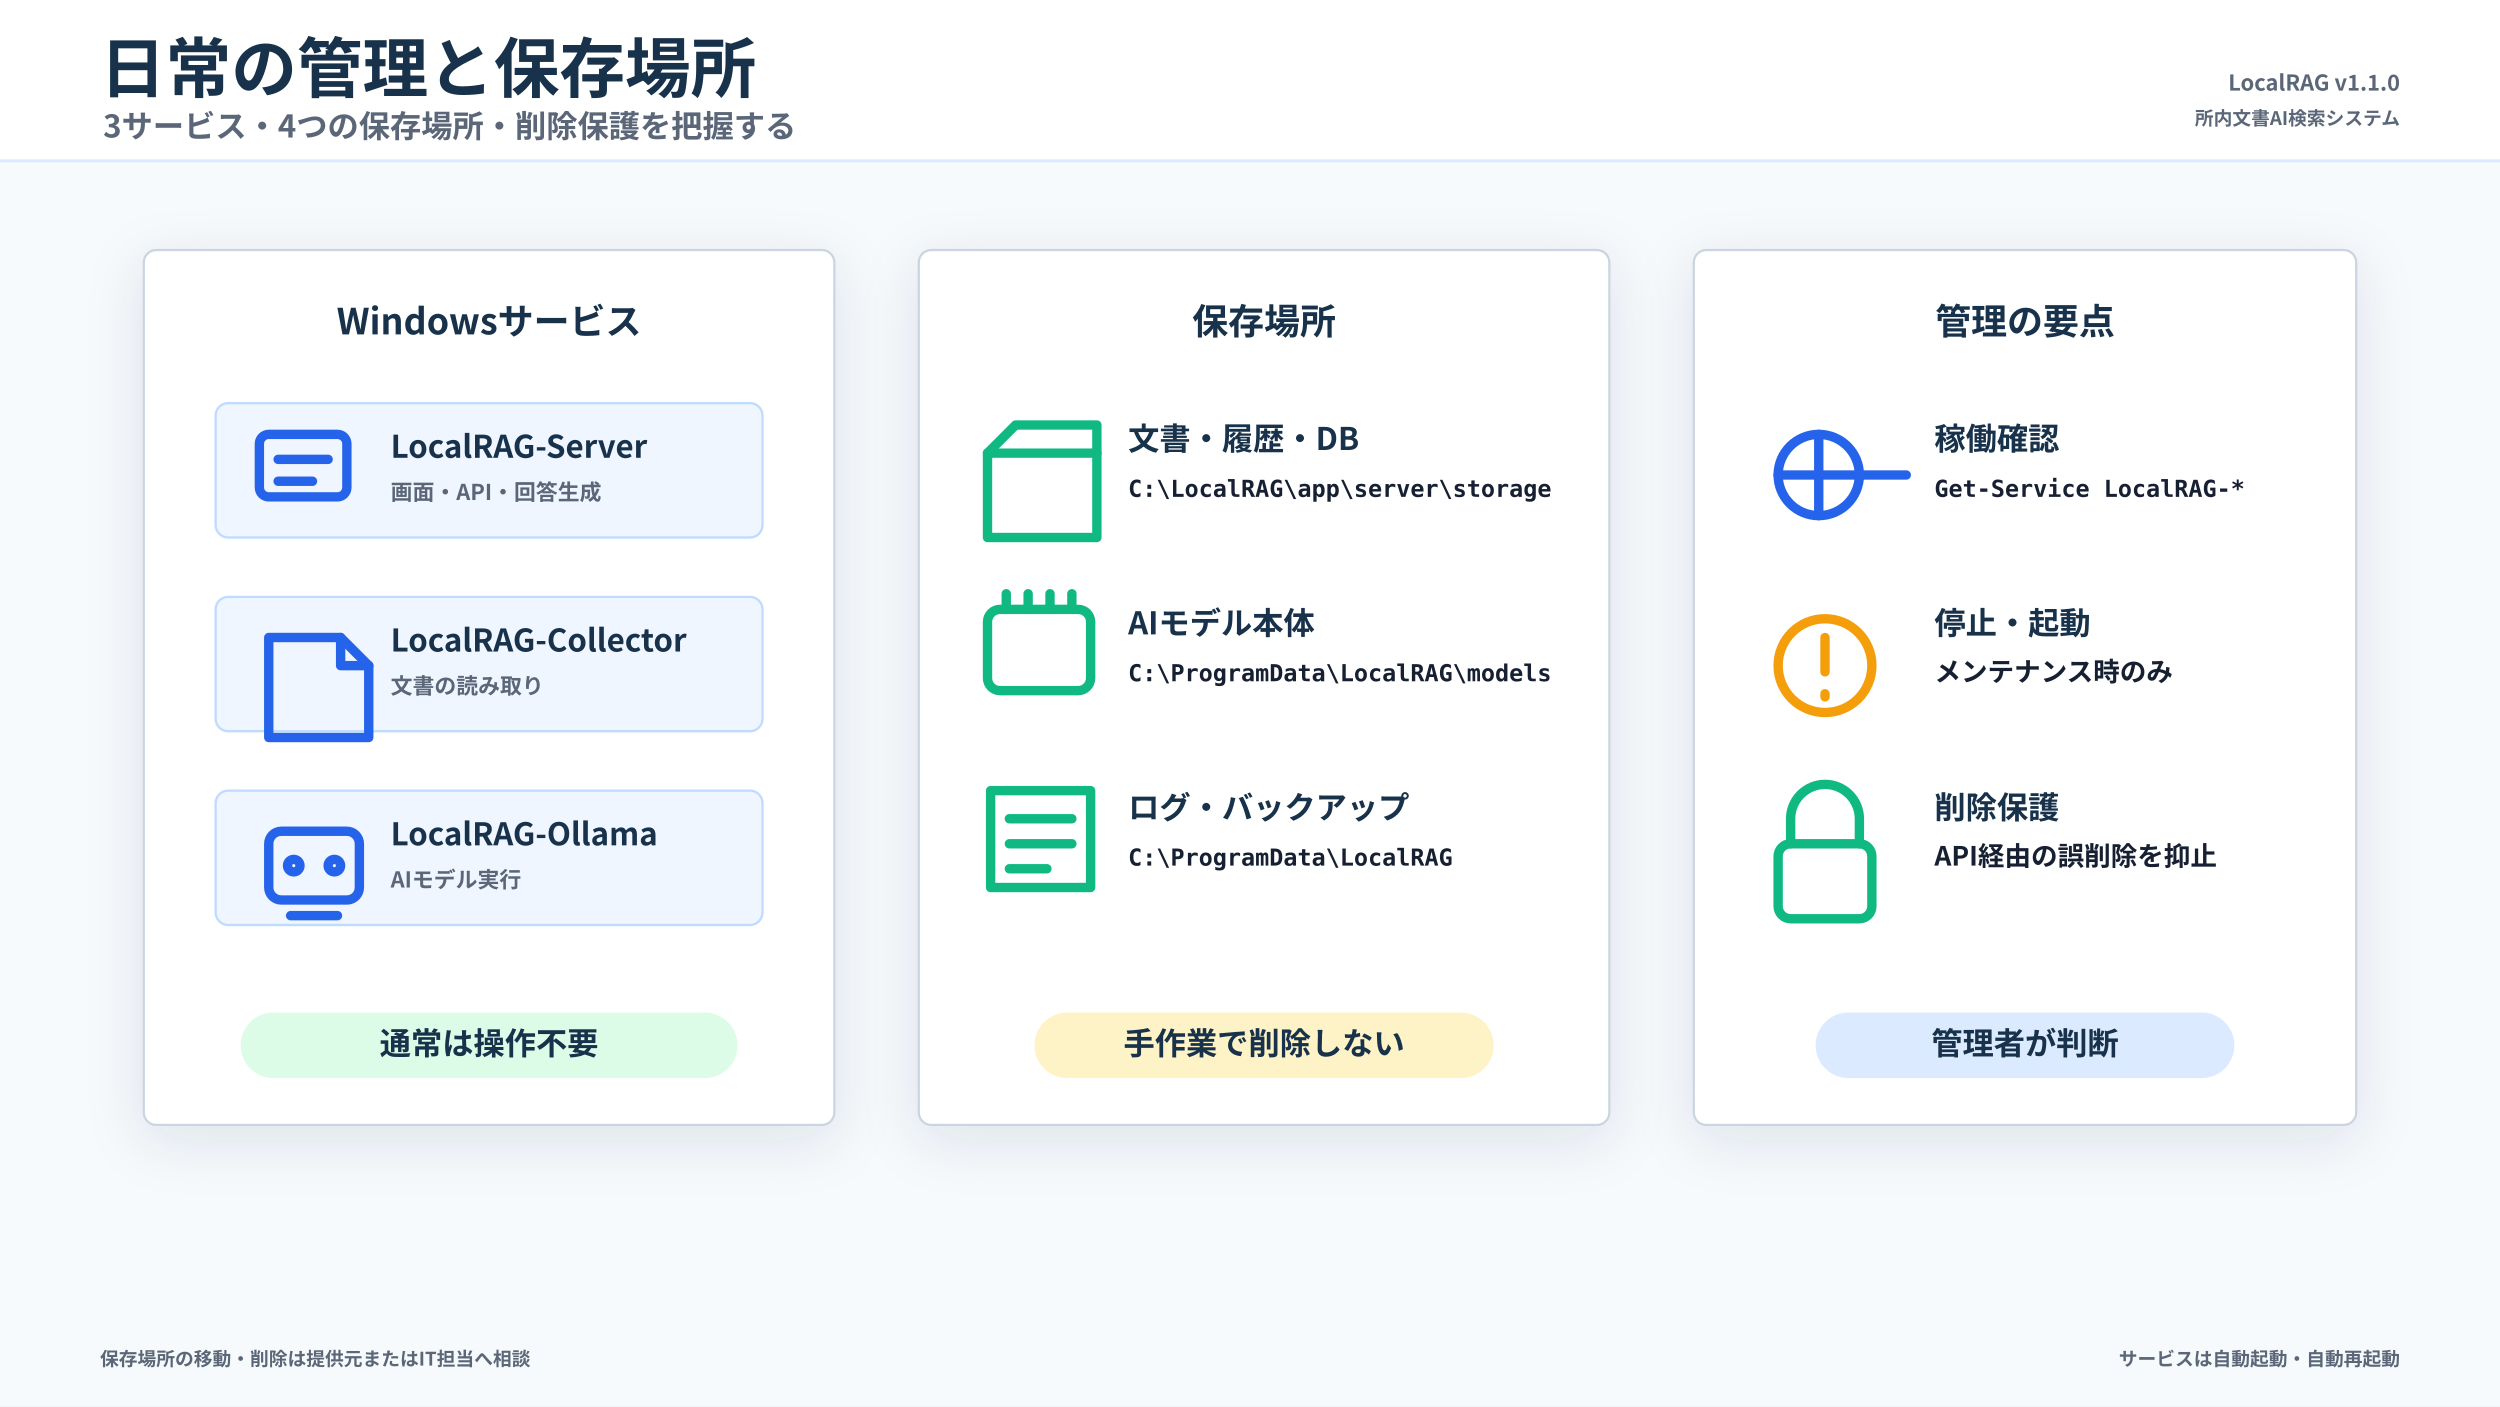
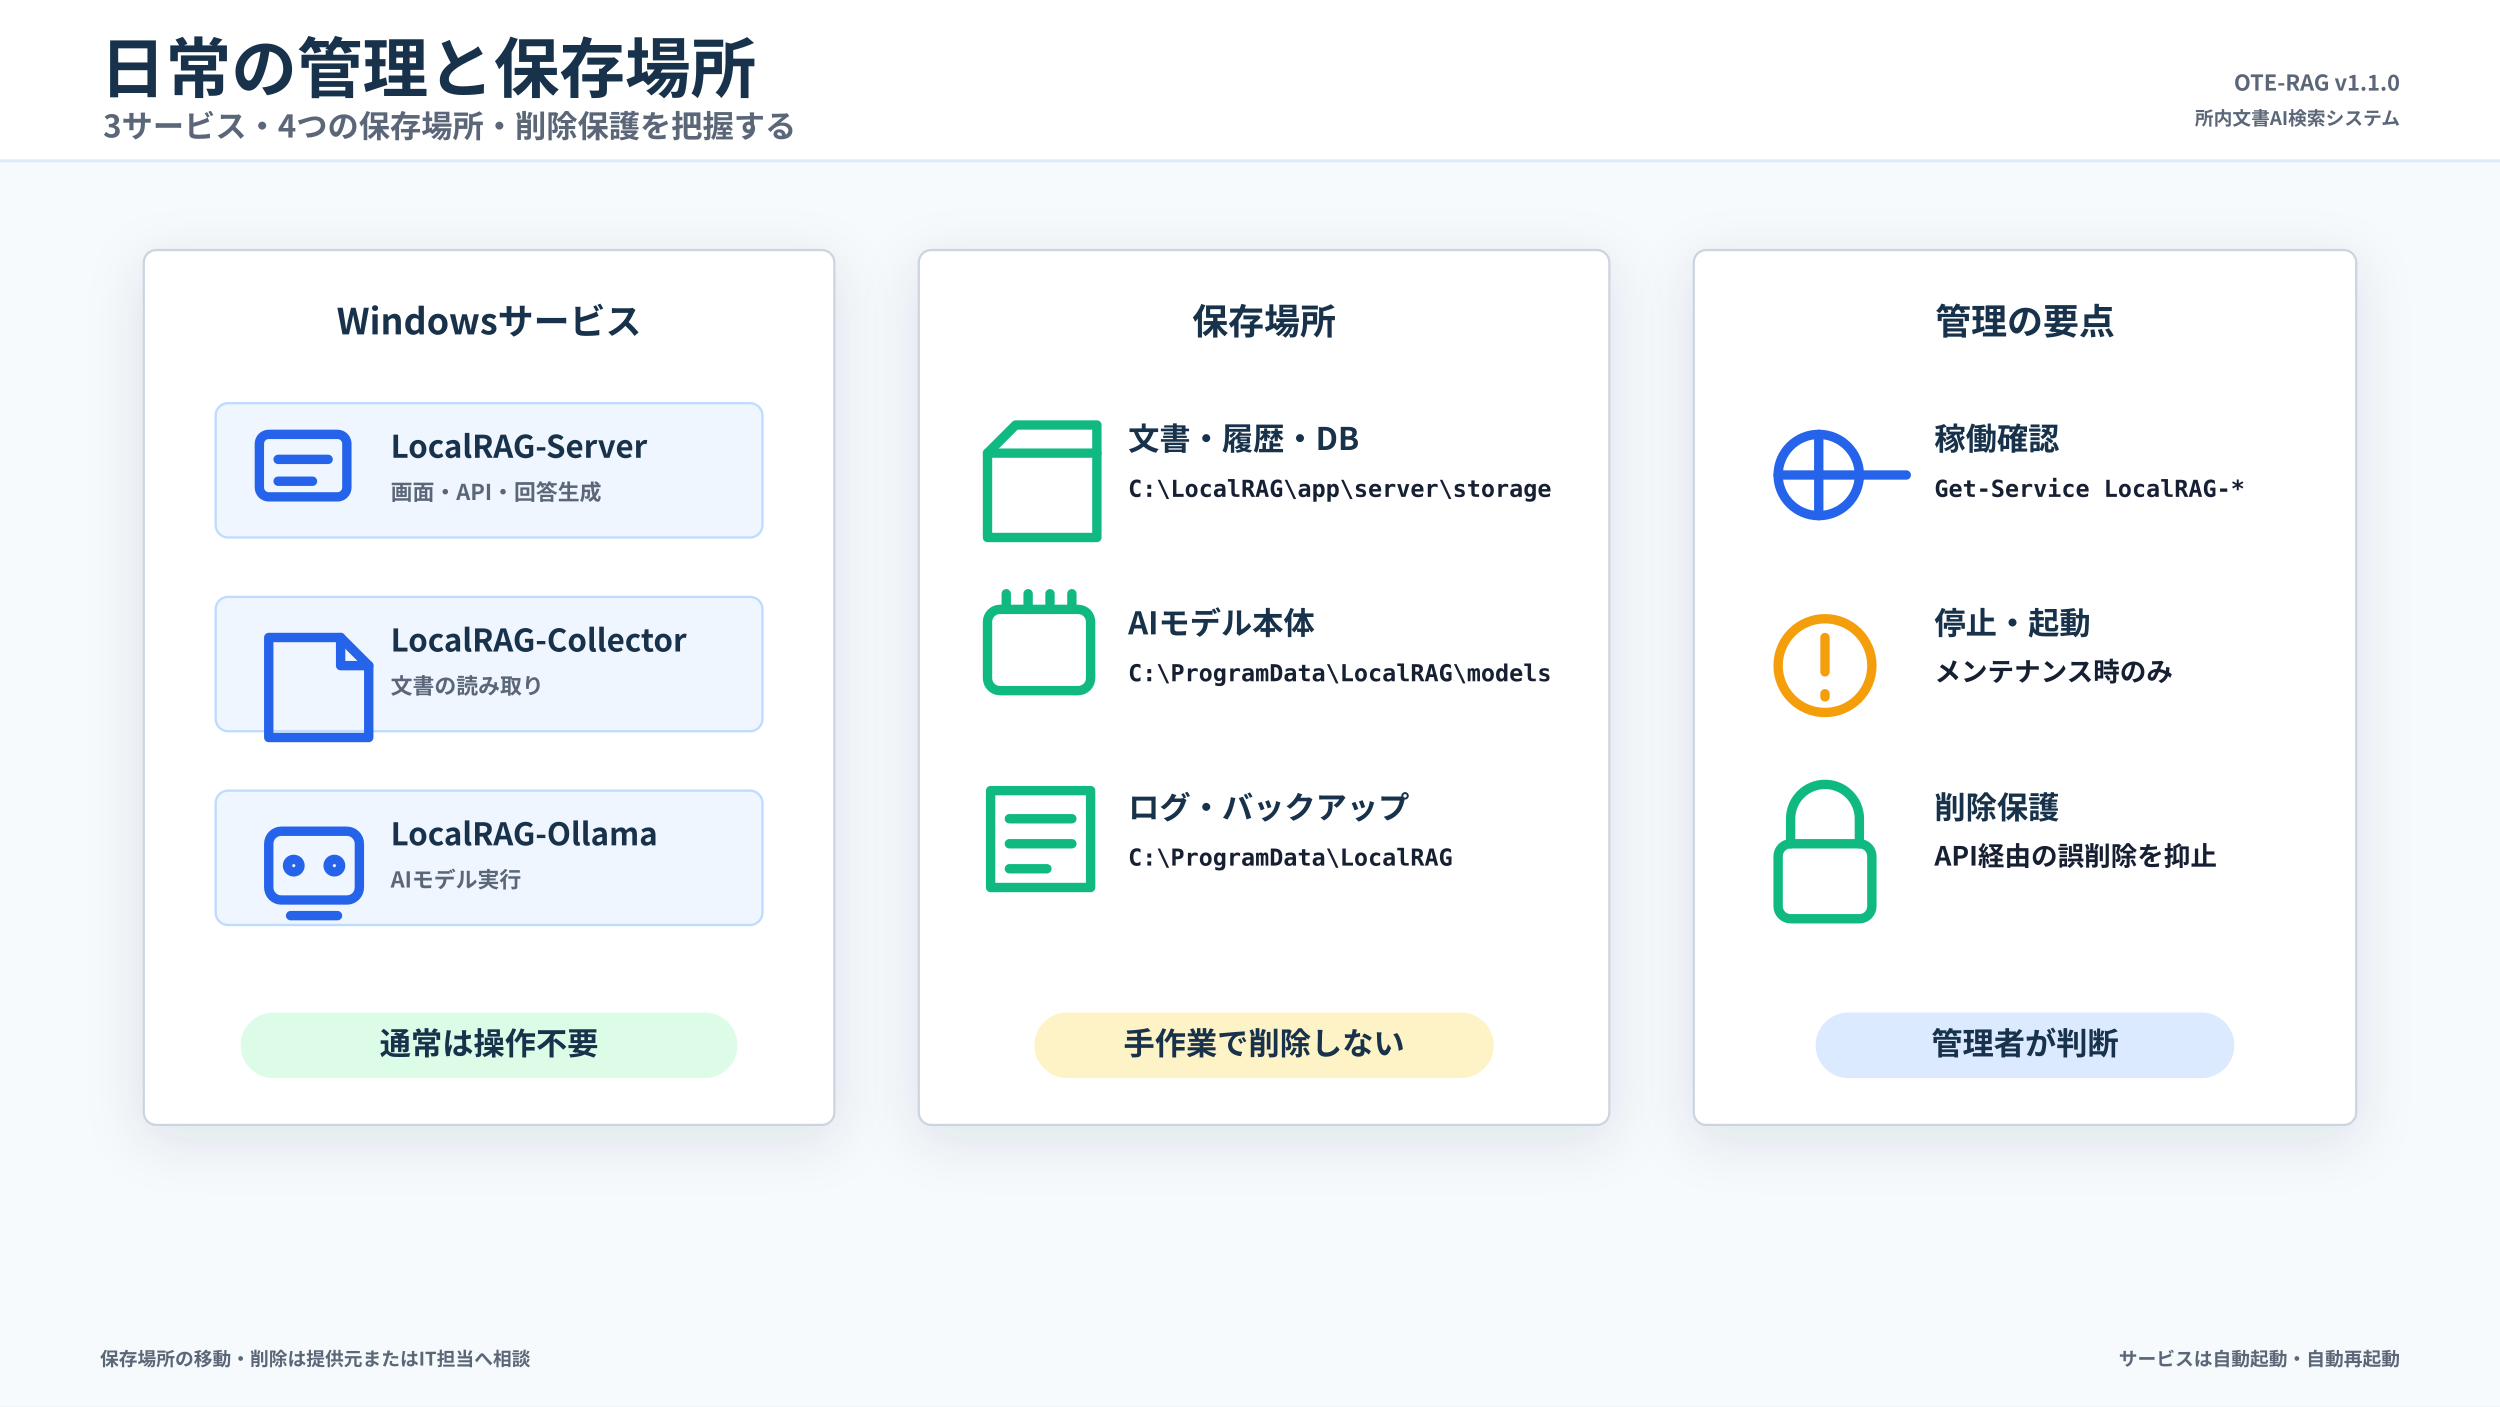
<svg xmlns="http://www.w3.org/2000/svg" width="1600" height="900" viewBox="0 0 1600 900" role="img" aria-label="日常の管理と保存場所">
  <defs>
    <style>
      .jp { font-family: 'Yu Gothic UI','Yu Gothic','Meiryo','Noto Sans CJK JP',sans-serif; }
      .mono { font-family: 'Cascadia Mono','Consolas','Yu Gothic UI',monospace; }
      .title { font-size:42px;font-weight:800;fill:#17324a; }
      .subtitle { font-size:20px;font-weight:650;fill:#5b6778; }
      .h2 { font-size:23px;font-weight:800;fill:#17324a; }
      .h3 { font-size:20px;font-weight:800;fill:#17324a; }
      .body { font-size:17px;font-weight:650;fill:#172033; }
      .small { font-size:14px;font-weight:650;fill:#5b6778; }
      .tiny { font-size:12px;font-weight:650;fill:#5b6778; }
      .monoText { font-size:15px;font-weight:700;fill:#172033; }
      .white { fill:#fff; }
      .card { fill:#fff;stroke:#cbd5e1;stroke-width:1.5;rx:8; }
      .softBlue { fill:#eff6ff;stroke:#bfdbfe;stroke-width:1.5;rx:8; }
      .softGreen { fill:#ecfdf5;stroke:#bbf7d0;stroke-width:1.5;rx:8; }
      .softAmber { fill:#fffbeb;stroke:#fde68a;stroke-width:1.5;rx:8; }
      .softRed { fill:#fff1f2;stroke:#fecdd3;stroke-width:1.5;rx:8; }
      .shadow { filter: drop-shadow(0 9px 18px rgba(23,50,74,.11)); }
      .icon { fill:none;stroke:#2563eb;stroke-width:6;stroke-linecap:round;stroke-linejoin:round; }
      .iconG { fill:none;stroke:#10b981;stroke-width:6;stroke-linecap:round;stroke-linejoin:round; }
      .iconA { fill:none;stroke:#f59e0b;stroke-width:6;stroke-linecap:round;stroke-linejoin:round; }
      .iconR { fill:none;stroke:#dc2626;stroke-width:6;stroke-linecap:round;stroke-linejoin:round; }
      .chipBlue { fill:#dbeafe; }
      .chipGreen { fill:#dcfce7; }
      .chipAmber { fill:#fef3c7; }
      .chipRed { fill:#fee2e2; }
    </style>
    <marker id="arrow" viewBox="0 0 10 10" refX="9" refY="5" markerWidth="8" markerHeight="8" orient="auto">
      <path d="M0 0L10 5L0 10z" fill="#2563eb" />
    </marker>
    <marker id="arrowG" viewBox="0 0 10 10" refX="9" refY="5" markerWidth="8" markerHeight="8" orient="auto">
      <path d="M0 0L10 5L0 10z" fill="#10b981" />
    </marker>
  </defs>
  <rect width="1600" height="900" fill="#f7fafc" />
  <rect width="1600" height="104" fill="#fff" />
  <rect y="102" width="1600" height="2" fill="#dbeafe" />
  <text class="jp title" x="64" y="59">日常の管理と保存場所</text>
  <text class="jp subtitle" x="66" y="88">3サービス・4つの保存場所・削除保護を把握する</text>
-   <text class="jp small" x="1536" y="58" text-anchor="end">LocalRAG v1.1.0</text>
+   <text class="jp small" x="1536" y="58" text-anchor="end">OTE-RAG v1.1.0</text>
  <text class="jp tiny" x="1536" y="80" text-anchor="end">所内文書AI検索システム</text>
  <rect class="shadow card" x="92" y="160" width="442" height="560" />
  <text class="jp h2" x="313" y="214" text-anchor="middle">Windowsサービス</text>
  <g transform="translate(138 258)">
    <rect class="softBlue" width="350" height="86" />
    <g class="icon" transform="translate(28 20)">
      <rect x="0" y="0" width="56" height="40" rx="6" />
      <path d="M12 16h32M12 30h22" />
    </g>
    <text class="jp h3" x="112" y="35">LocalRAG-Server</text>
    <text class="jp small" x="112" y="62">画面・API・回答生成</text>
  </g>
  <g transform="translate(138 382)">
    <rect class="softBlue" width="350" height="86" />
    <g class="icon" transform="translate(28 18)">
      <path d="M6 8h46l18 18v46H6z" />
      <path d="M52 8v18h18" />
    </g>
    <text class="jp h3" x="112" y="35">LocalRAG-Collector</text>
    <text class="jp small" x="112" y="62">文書の読み取り</text>
  </g>
  <g transform="translate(138 506)">
    <rect class="softBlue" width="350" height="86" />
    <g class="icon" transform="translate(28 18)">
      <rect x="6" y="8" width="58" height="44" rx="8" />
      <circle cx="22" cy="30" r="4" />
      <circle cx="48" cy="30" r="4" />
      <path d="M20 62h30" />
    </g>
    <text class="jp h3" x="112" y="35">LocalRAG-Ollama</text>
    <text class="jp small" x="112" y="62">AIモデル実行</text>
  </g>
  <rect x="154" y="648" width="318" height="42" rx="21" class="chipGreen" />
  <text class="jp h3" x="313" y="675" text-anchor="middle" fill="#047857">通常は操作不要</text>
  <rect class="shadow card" x="588" y="160" width="442" height="560" />
  <text class="jp h2" x="809" y="214" text-anchor="middle">保存場所</text>
  <g class="iconG" transform="translate(626 262)">
    <path d="M6 28h70v54H6z" />
    <path d="M6 28l18-18h52v18" />
  </g>
  <text class="jp h3" x="722" y="288">文書・履歴・DB</text>
  <text class="mono monoText" x="722" y="318">C:\LocalRAG\app\server\storage</text>
  <g class="iconG" transform="translate(626 380)">
    <rect x="6" y="10" width="66" height="52" rx="8" />
    <path d="M18 0v10M32 0v10M46 0v10M60 0v10" />
  </g>
  <text class="jp h3" x="722" y="406">AIモデル本体</text>
  <text class="mono monoText" x="722" y="436">C:\ProgramData\LocalRAG\models</text>
  <g class="iconG" transform="translate(626 498)">
    <path d="M8 8h64v62H8z" />
    <path d="M20 26h40M20 42h40M20 58h24" />
  </g>
  <text class="jp h3" x="722" y="524">ログ・バックアップ</text>
  <text class="mono monoText" x="722" y="554">C:\ProgramData\LocalRAG</text>
  <rect x="662" y="648" width="294" height="42" rx="21" class="chipAmber" />
  <text class="jp h3" x="809" y="675" text-anchor="middle" fill="#b45309">手作業で削除しない</text>
  <rect class="shadow card" x="1084" y="160" width="424" height="560" />
  <text class="jp h2" x="1296" y="214" text-anchor="middle">管理の要点</text>
  <g class="icon" transform="translate(1130 270)">
    <path d="M8 34h82" />
    <path d="M34 8v52" />
    <circle cx="34" cy="34" r="26" />
  </g>
  <text class="jp h3" x="1238" y="288">稼働確認</text>
  <text class="mono monoText" x="1238" y="318">Get-Service LocalRAG-*</text>
  <g class="iconA" transform="translate(1130 388)">
    <circle cx="38" cy="38" r="30" />
    <path d="M38 20v22M38 56v2" />
  </g>
  <text class="jp h3" x="1238" y="406">停止・起動</text>
  <text class="jp body" x="1238" y="436">メンテナンス時のみ</text>
  <g class="iconG" transform="translate(1130 506)">
    <path d="M16 34V18a22 22 0 0 1 44 0v16" />
    <rect x="8" y="34" width="60" height="48" rx="8" />
  </g>
  <text class="jp h3" x="1238" y="524">削除保護</text>
  <text class="jp body" x="1238" y="554">API経由の誤削除を抑止</text>
  <rect x="1162" y="648" width="268" height="42" rx="21" class="chipBlue" />
  <text class="jp h3" x="1296" y="675" text-anchor="middle" fill="#1d4ed8">管理者が判断</text>
  <text class="jp tiny" x="64" y="874">保存場所の移動・削除は提供元またはIT担当へ相談</text>
  <text class="jp tiny" x="1536" y="874" text-anchor="end">サービスは自動起動・自動再起動</text>
</svg>
